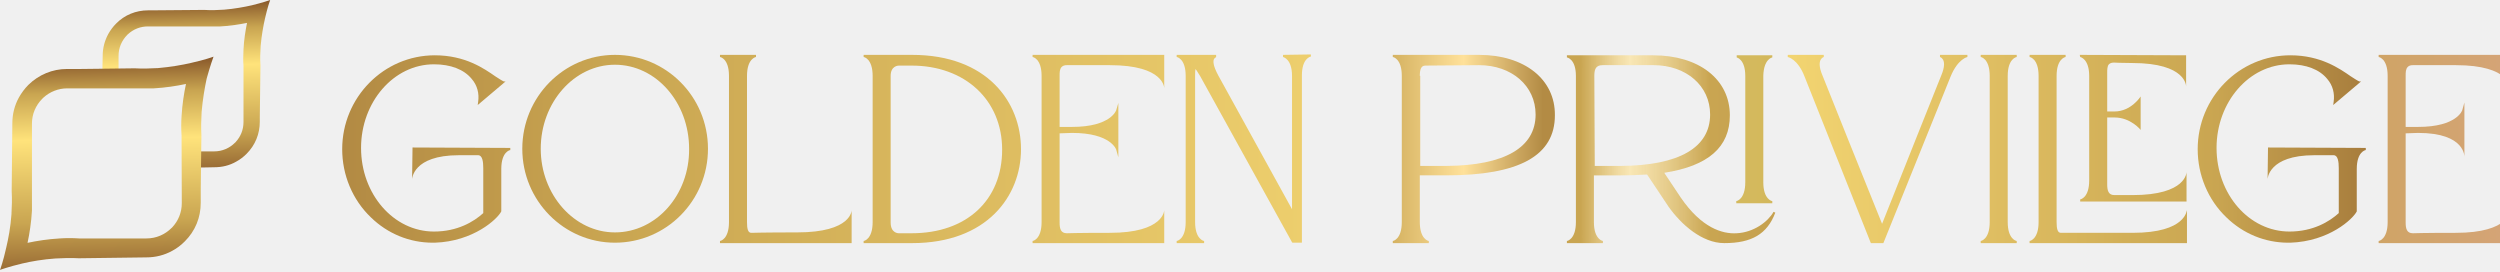
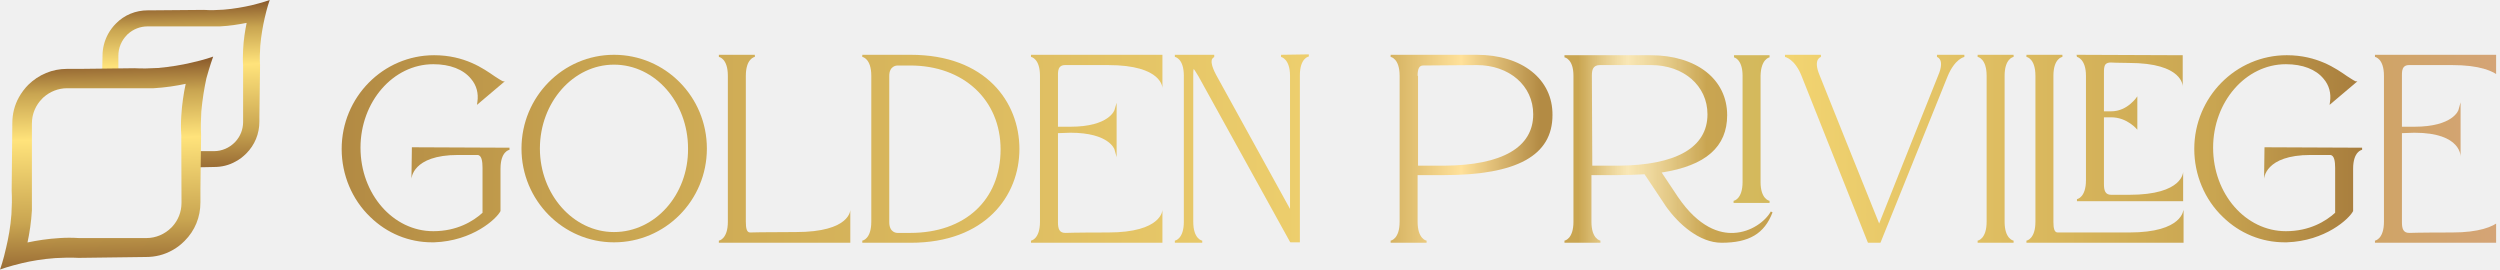
- <svg xmlns="http://www.w3.org/2000/svg" width="295" height="32" viewBox="0 0 295 32" fill="none">
+ <svg xmlns="http://www.w3.org/2000/svg" width="269" height="29" viewBox="0 0 269 29" fill="none">
  <g clip-path="url(#clip0_2083_404)">
-     <path d="M48.678 17.404L48.627 21.149C48.627 21.149 48.678 18.315 54.142 18.315H56.419C56.925 18.315 57.026 19.074 57.026 19.833V25.146C55.913 26.158 53.99 27.322 51.208 27.322C46.451 27.322 42.605 22.92 42.605 17.455C42.605 12.041 46.451 7.588 51.208 7.588C53.181 7.588 54.749 8.195 55.66 9.308C56.318 10.067 56.571 11.029 56.419 12.041L56.369 12.395L59.658 9.612H59.455C59.202 9.511 58.848 9.258 58.443 9.005C57.128 8.094 54.901 6.525 51.309 6.525C45.287 6.525 40.379 11.484 40.379 17.607C40.379 20.643 41.593 23.578 43.769 25.652C45.743 27.575 48.323 28.638 51.056 28.638C51.157 28.638 51.258 28.638 51.309 28.638C55.863 28.486 58.696 25.855 59.152 24.944V19.934C59.152 17.91 60.164 17.708 60.214 17.708V17.455L48.678 17.404Z" fill="url(#paint0_linear_2083_404)" />
-     <path d="M72.561 6.475C66.54 6.475 61.631 11.433 61.631 17.556C61.631 23.679 66.54 28.638 72.561 28.638C78.633 28.638 83.541 23.679 83.541 17.556C83.541 11.433 78.633 6.475 72.561 6.475ZM72.561 27.423C67.754 27.423 63.807 22.97 63.807 17.556C63.807 12.091 67.754 7.638 72.561 7.638C77.418 7.638 81.315 12.091 81.315 17.556C81.365 23.021 77.418 27.423 72.561 27.423Z" fill="url(#paint1_linear_2083_404)" />
-     <path d="M94.066 27.423C90.17 27.423 88.652 27.474 88.652 27.474C88.247 27.474 88.146 26.968 88.146 26.209V8.954C88.146 6.93 89.158 6.728 89.208 6.728V6.475H84.958V6.728C85.008 6.728 86.02 6.93 86.02 8.954V26.209C86.02 28.233 85.008 28.435 84.958 28.435V28.688H100.492V24.792C100.492 24.792 100.543 27.423 94.066 27.423Z" fill="url(#paint2_linear_2083_404)" />
-     <path d="M107.627 6.475H101.909V6.728C101.96 6.728 102.972 6.93 102.972 8.954V26.209C102.972 28.233 101.96 28.435 101.909 28.435V28.688H107.627C116.482 28.688 120.479 23.122 120.479 17.607C120.479 12.041 116.482 6.475 107.627 6.475ZM105.097 8.954C105.097 7.79 105.957 7.74 106.058 7.74H107.576C113.851 7.74 118.253 11.788 118.253 17.657C118.253 23.628 114.053 27.524 107.576 27.524H106.058C106.008 27.524 105.097 27.524 105.097 26.259V8.954Z" fill="url(#paint3_linear_2083_404)" />
-     <path d="M121.846 6.728C121.896 6.728 122.908 6.93 122.908 8.954V26.209C122.908 28.233 121.896 28.435 121.846 28.435V28.688H137.38V24.792C137.38 24.792 137.38 27.474 130.954 27.474C127.057 27.474 125.894 27.524 125.894 27.524C125.185 27.524 125.033 27.018 125.033 26.259V15.735L126.501 15.684C131.105 15.684 131.713 17.657 131.713 17.657L131.966 18.568V12.142L131.713 13.002C131.713 13.002 131.105 14.976 126.501 14.976H125.033V8.903C125.033 8.549 125.033 8.144 125.286 7.891C125.438 7.74 125.641 7.689 125.894 7.689H130.954C137.43 7.689 137.38 10.421 137.38 10.421V6.475H121.846V6.728Z" fill="url(#paint4_linear_2083_404)" />
-     <path d="M151.396 6.474V6.727C151.396 6.727 152.459 6.93 152.459 8.954V24.691L143.756 8.903C143.098 7.689 143.148 7.183 143.25 6.98C143.351 6.778 143.503 6.778 143.503 6.727V6.474H138.847V6.727C138.898 6.727 139.91 6.93 139.91 8.954V26.209C139.91 28.233 138.898 28.435 138.847 28.435V28.688H142.086V28.435C142.035 28.435 141.023 28.233 141.023 26.209V8.954C141.023 8.6 141.023 8.347 141.074 8.144C141.276 8.397 141.428 8.701 141.63 9.004L152.459 28.587L152.509 28.637H153.623V8.903C153.623 6.879 154.635 6.677 154.685 6.677V6.424L151.396 6.474Z" fill="url(#paint5_linear_2083_404)" />
-     <path d="M174.521 6.475H164.35V6.728C164.4 6.728 165.412 6.93 165.412 8.954V26.209C165.412 28.233 164.4 28.435 164.35 28.435V28.688H168.6V28.435C168.55 28.435 167.538 28.233 167.538 26.209V20.693H170.624C179.277 20.693 183.477 18.366 183.477 13.609C183.527 9.359 179.884 6.475 174.521 6.475ZM167.538 8.954C167.538 8.094 167.74 7.74 168.195 7.74L174.521 7.689C178.366 7.689 181.2 10.118 181.2 13.508C181.2 17.404 177.557 19.529 170.675 19.58H167.588V8.954H167.538Z" fill="url(#paint6_linear_2083_404)" />
-     <path d="M205.943 8.954V21.503C205.943 23.527 204.931 23.73 204.881 23.73V23.983H209.131V23.73C209.081 23.73 208.069 23.527 208.069 21.503V8.954C208.119 6.93 209.131 6.778 209.131 6.778V6.525H204.931V6.778C204.931 6.778 205.943 6.981 205.943 8.954Z" fill="url(#paint7_linear_2083_404)" />
-     <path d="M204.931 27.524C203.261 27.626 200.782 26.917 198.303 23.274C197.139 21.554 196.633 20.744 196.38 20.39C201.592 19.58 204.122 17.354 204.122 13.609C204.122 9.359 200.478 6.525 195.064 6.525H184.894V6.778C184.944 6.778 185.956 6.981 185.956 8.954V26.209C185.956 28.233 184.944 28.435 184.894 28.435V28.688H189.144V28.435C189.144 28.435 188.081 28.284 188.081 26.209V20.694H191.168C192.433 20.694 193.445 20.643 194.356 20.592L196.886 24.387C198.353 26.462 200.833 28.688 203.464 28.688C206.702 28.688 208.524 27.626 209.485 25.096L209.283 24.994C208.625 26.158 206.955 27.423 204.931 27.524ZM188.132 8.954C188.132 8.296 188.233 7.689 189.093 7.689H195.115C198.96 7.689 201.794 10.118 201.794 13.508C201.794 17.404 198.151 19.53 191.269 19.58H188.183L188.132 8.954Z" fill="url(#paint8_linear_2083_404)" />
-     <path d="M228.916 6.475V6.728C228.916 6.728 229.118 6.778 229.27 7.031C229.422 7.284 229.523 7.841 229.068 8.903C229.068 8.903 222.996 24.084 222.085 26.411C221.123 24.084 215.051 8.903 215.051 8.903C214.596 7.841 214.697 7.284 214.849 7.031C215.001 6.778 215.203 6.728 215.203 6.728V6.475H210.953V6.728C210.953 6.728 212.117 6.93 212.926 9.005L220.719 28.587L220.769 28.688H222.237L230.181 9.005C231.041 6.93 232.154 6.728 232.154 6.728V6.475H228.916Z" fill="url(#paint9_linear_2083_404)" />
-     <path d="M237.973 6.728V6.475H233.723V6.728C233.774 6.728 234.786 6.93 234.786 8.954V26.209C234.786 28.233 233.774 28.435 233.723 28.435V28.688H237.973V28.435C237.923 28.435 236.911 28.233 236.911 26.209V8.954C236.911 6.93 237.923 6.728 237.973 6.728Z" fill="url(#paint10_linear_2083_404)" />
-     <path d="M251.635 27.474H243.185C242.78 27.474 242.679 26.968 242.679 26.209V8.954C242.679 6.93 243.691 6.728 243.742 6.728V6.475H239.491V6.728C239.542 6.728 240.554 6.93 240.554 8.954V26.209C240.554 28.233 239.542 28.435 239.491 28.435V28.688H258.062V24.792C258.011 24.741 258.062 27.474 251.635 27.474Z" fill="url(#paint11_linear_2083_404)" />
-     <path d="M245.462 6.728C245.513 6.728 246.525 6.981 246.525 8.954V21.3C246.525 23.325 245.513 23.527 245.462 23.527V23.78H258.011V20.288C258.011 20.288 258.062 23.021 251.635 23.021H249.51C248.802 23.021 248.65 22.515 248.65 21.756V13.862H249.51C251.433 13.862 252.597 15.33 252.597 15.33V11.383C252.597 11.383 251.484 13.154 249.51 13.154H248.65V8.6C248.65 8.246 248.65 7.79 248.852 7.588C249.004 7.436 249.207 7.385 249.46 7.385C249.46 7.385 250.37 7.436 251.585 7.436C258.062 7.436 257.961 10.219 257.961 10.219V6.525L245.412 6.475L245.462 6.728Z" fill="url(#paint12_linear_2083_404)" />
-     <path d="M267.625 17.404L267.575 21.149C267.575 21.149 267.625 18.315 273.09 18.315H275.367C275.873 18.315 275.974 19.074 275.974 19.833V25.146C274.861 26.158 272.938 27.322 270.155 27.322C265.399 27.322 261.553 22.92 261.553 17.455C261.553 12.041 265.399 7.588 270.155 7.588C272.129 7.588 273.697 8.195 274.608 9.308C275.266 10.067 275.519 11.029 275.367 12.041L275.316 12.395L278.605 9.612H278.403C278.15 9.511 277.796 9.258 277.391 9.005C276.075 8.094 273.849 6.525 270.256 6.525C264.235 6.525 259.327 11.484 259.327 17.607C259.327 20.643 260.541 23.578 262.717 25.652C264.69 27.575 267.271 28.638 270.003 28.638C270.105 28.638 270.206 28.638 270.256 28.638C274.81 28.486 277.644 25.855 278.099 24.944V19.934C278.099 17.91 279.111 17.708 279.162 17.708V17.455L267.625 17.404Z" fill="url(#paint13_linear_2083_404)" />
-     <path d="M284.121 7.891C284.273 7.74 284.475 7.689 284.728 7.689H289.788C296.265 7.689 296.214 10.421 296.214 10.421V6.475H280.68V6.728C280.731 6.728 281.743 6.93 281.743 8.954V26.209C281.743 28.233 280.731 28.435 280.68 28.435V28.688H296.214V24.792C296.214 24.792 296.214 27.474 289.788 27.474C285.892 27.474 284.728 27.524 284.728 27.524C284.02 27.524 283.868 27.018 283.868 26.259V15.735L285.335 15.684C291.003 15.684 290.8 18.568 290.8 18.568V12.091L290.547 13.002C290.547 13.002 289.94 14.976 285.335 14.976H283.868V8.903C283.868 8.549 283.868 8.144 284.121 7.891Z" fill="url(#paint14_linear_2083_404)" />
+     <path d="M44.318 15.846L44.272 19.255C44.272 19.255 44.318 16.675 49.294 16.675H51.367C51.828 16.675 51.92 17.367 51.92 18.058V22.895C50.906 23.816 49.156 24.876 46.622 24.876C42.291 24.876 38.79 20.868 38.79 15.892C38.79 10.963 42.291 6.909 46.622 6.909C48.419 6.909 49.847 7.462 50.676 8.475C51.275 9.166 51.505 10.042 51.367 10.963L51.321 11.285L54.315 8.752H54.131C53.901 8.659 53.578 8.429 53.21 8.199C52.012 7.37 49.985 5.941 46.714 5.941C41.232 5.941 36.763 10.456 36.763 16.03C36.763 18.795 37.869 21.467 39.85 23.355C41.646 25.106 43.996 26.074 46.484 26.074C46.576 26.074 46.668 26.074 46.714 26.074C50.86 25.935 53.44 23.54 53.855 22.711V18.15C53.855 16.307 54.776 16.123 54.822 16.123V15.892L44.318 15.846Z" fill="url(#paint0_linear_2083_404)" />
+     <path d="M66.063 5.896C60.581 5.896 56.112 10.411 56.112 15.986C56.112 21.56 60.581 26.075 66.063 26.075C71.591 26.075 76.06 21.56 76.06 15.986C76.06 10.411 71.591 5.896 66.063 5.896ZM66.063 24.969C61.686 24.969 58.093 20.915 58.093 15.986C58.093 11.01 61.686 6.956 66.063 6.956C70.486 6.956 74.033 11.01 74.033 15.986C74.079 20.961 70.486 24.969 66.063 24.969Z" fill="url(#paint1_linear_2083_404)" />
+     <path d="M85.642 24.969C82.095 24.969 80.713 25.015 80.713 25.015C80.344 25.015 80.252 24.555 80.252 23.863V8.154C80.252 6.311 81.174 6.127 81.22 6.127V5.896H77.35V6.127C77.396 6.127 78.317 6.311 78.317 8.154V23.863C78.317 25.706 77.396 25.89 77.35 25.89V26.121H91.493V22.573C91.493 22.573 91.539 24.969 85.642 24.969Z" fill="url(#paint2_linear_2083_404)" />
+     <path d="M97.989 5.896H92.783V6.127C92.829 6.127 93.751 6.311 93.751 8.154V23.863C93.751 25.706 92.829 25.89 92.783 25.89V26.121H97.989C106.051 26.121 109.69 21.053 109.69 16.032C109.69 10.964 106.051 5.896 97.989 5.896ZM95.685 8.154C95.685 7.094 96.469 7.048 96.561 7.048H97.943C103.655 7.048 107.663 10.734 107.663 16.078C107.663 21.514 103.84 25.061 97.943 25.061H96.561C96.515 25.061 95.685 25.061 95.685 23.91V8.154Z" fill="url(#paint3_linear_2083_404)" />
+     <path d="M110.934 6.127C110.98 6.127 111.902 6.311 111.902 8.154V23.863C111.902 25.706 110.98 25.89 110.934 25.89V26.121H125.078V22.573C125.078 22.573 125.078 25.015 119.227 25.015C115.679 25.015 114.62 25.061 114.62 25.061C113.975 25.061 113.837 24.601 113.837 23.91V14.327L115.173 14.281C119.365 14.281 119.918 16.078 119.918 16.078L120.148 16.907V11.056L119.918 11.839C119.918 11.839 119.365 13.636 115.173 13.636H113.837V8.108C113.837 7.785 113.837 7.417 114.067 7.186C114.205 7.048 114.39 7.002 114.62 7.002H119.227C125.124 7.002 125.078 9.49 125.078 9.49V5.896H110.934V6.127Z" fill="url(#paint4_linear_2083_404)" />
+     <path d="M137.839 5.896V6.126C137.839 6.126 138.806 6.31 138.806 8.153V22.481L130.882 8.107C130.283 7.001 130.329 6.541 130.422 6.356C130.514 6.172 130.652 6.172 130.652 6.126V5.896H126.414V6.126C126.46 6.126 127.381 6.31 127.381 8.153V23.863C127.381 25.705 126.46 25.89 126.414 25.89V26.12H129.362V25.89C129.316 25.89 128.395 25.705 128.395 23.863V8.153C128.395 7.831 128.395 7.6 128.441 7.416C128.625 7.646 128.763 7.923 128.947 8.199L138.806 26.028L138.852 26.074H139.866V8.107C139.866 6.264 140.787 6.08 140.833 6.08V5.85L137.839 5.896Z" fill="url(#paint5_linear_2083_404)" />
+     <path d="M158.892 5.896H149.632V6.127C149.679 6.127 150.6 6.311 150.6 8.154V23.863C150.6 25.706 149.679 25.89 149.632 25.89V26.121H153.502V25.89C153.456 25.89 152.535 25.706 152.535 23.863V18.842H155.345C163.223 18.842 167.047 16.723 167.047 12.392C167.093 8.522 163.776 5.896 158.892 5.896ZM152.535 8.154C152.535 7.371 152.719 7.048 153.134 7.048L158.892 7.002C162.394 7.002 164.973 9.213 164.973 12.3C164.973 15.847 161.656 17.782 155.391 17.828H152.581V8.154H152.535Z" fill="url(#paint6_linear_2083_404)" />
+     <path d="M187.501 8.153V19.578C187.501 21.421 186.58 21.605 186.534 21.605V21.835H190.404V21.605C190.358 21.605 189.436 21.421 189.436 19.578V8.153C189.482 6.31 190.404 6.172 190.404 6.172V5.941H186.58V6.172C186.58 6.172 187.501 6.356 187.501 8.153Z" fill="url(#paint7_linear_2083_404)" />
+     <path d="M186.58 25.06C185.06 25.152 182.802 24.507 180.545 21.19C179.485 19.624 179.025 18.887 178.794 18.564C183.539 17.827 185.843 15.8 185.843 12.391C185.843 8.521 182.526 5.941 177.596 5.941H168.337V6.172C168.383 6.172 169.304 6.356 169.304 8.153V23.862C169.304 25.705 168.383 25.889 168.337 25.889V26.12H172.206V25.889C172.206 25.889 171.239 25.751 171.239 23.862V18.841H174.049C175.201 18.841 176.122 18.795 176.951 18.749L179.255 22.204C180.591 24.093 182.848 26.12 185.244 26.12C188.192 26.12 189.851 25.152 190.726 22.849L190.542 22.757C189.943 23.816 188.423 24.968 186.58 25.06ZM171.285 8.153C171.285 7.554 171.377 7.001 172.16 7.001H177.643C181.144 7.001 183.724 9.212 183.724 12.299C183.724 15.846 180.407 17.781 174.141 17.827H171.331L171.285 8.153Z" fill="url(#paint8_linear_2083_404)" />
+     <path d="M208.417 5.896V6.127C208.417 6.127 208.601 6.173 208.739 6.403C208.877 6.634 208.97 7.14 208.555 8.108C208.555 8.108 203.027 21.928 202.197 24.048C201.322 21.928 195.794 8.108 195.794 8.108C195.379 7.14 195.471 6.634 195.609 6.403C195.748 6.173 195.932 6.127 195.932 6.127V5.896H192.062V6.127C192.062 6.127 193.122 6.311 193.859 8.2L200.953 26.029L201 26.121H202.336L209.568 8.2C210.352 6.311 211.365 6.127 211.365 6.127V5.896H208.417Z" fill="url(#paint9_linear_2083_404)" />
+     <path d="M216.663 6.127V5.896H212.793V6.127C212.839 6.127 213.761 6.311 213.761 8.154V23.863C213.761 25.706 212.839 25.89 212.793 25.89V26.121H216.663V25.89C216.617 25.89 215.696 25.706 215.696 23.863V8.154C215.696 6.311 216.617 6.127 216.663 6.127Z" fill="url(#paint10_linear_2083_404)" />
+     <path d="M229.102 25.015H221.408C221.04 25.015 220.947 24.555 220.947 23.863V8.154C220.947 6.311 221.869 6.127 221.915 6.127V5.896H218.045V6.127C218.091 6.127 219.012 6.311 219.012 8.154V23.863C219.012 25.706 218.091 25.89 218.045 25.89V26.121H234.952V22.573C234.906 22.527 234.952 25.015 229.102 25.015Z" fill="url(#paint11_linear_2083_404)" />
+     <path d="M223.481 6.127C223.527 6.127 224.449 6.357 224.449 8.154V19.395C224.449 21.238 223.527 21.422 223.481 21.422V21.652H234.906V18.473C234.906 18.473 234.952 20.961 229.102 20.961H227.167C226.522 20.961 226.384 20.5 226.384 19.809V12.623H227.167C228.917 12.623 229.977 13.959 229.977 13.959V10.365C229.977 10.365 228.963 11.978 227.167 11.978H226.384V7.831C226.384 7.509 226.384 7.094 226.568 6.91C226.706 6.772 226.89 6.726 227.121 6.726C227.121 6.726 227.95 6.772 229.056 6.772C234.952 6.772 234.86 9.306 234.86 9.306V5.943L223.435 5.896L223.481 6.127Z" fill="url(#paint12_linear_2083_404)" />
+     <path d="M243.66 15.846L243.614 19.255C243.614 19.255 243.66 16.675 248.635 16.675H250.708C251.169 16.675 251.261 17.367 251.261 18.058V22.895C250.247 23.816 248.497 24.876 245.963 24.876C241.633 24.876 238.131 20.868 238.131 15.892C238.131 10.963 241.633 6.909 245.963 6.909C247.76 6.909 249.188 7.462 250.017 8.475C250.616 9.166 250.846 10.042 250.708 10.963L250.662 11.285L253.657 8.752H253.472C253.242 8.659 252.919 8.429 252.551 8.199C251.353 7.37 249.326 5.941 246.055 5.941C240.573 5.941 236.104 10.456 236.104 16.03C236.104 18.795 237.21 21.467 239.191 23.355C240.988 25.106 243.337 26.074 245.825 26.074C245.917 26.074 246.009 26.074 246.055 26.074C250.201 25.935 252.781 23.54 253.196 22.711V18.15C253.196 16.307 254.117 16.123 254.163 16.123V15.892L243.66 15.846Z" fill="url(#paint13_linear_2083_404)" />
+     <path d="M258.678 7.186C258.816 7.048 259.001 7.002 259.231 7.002H263.838C269.735 7.002 269.689 9.49 269.689 9.49V5.896H255.545V6.127C255.591 6.127 256.513 6.311 256.513 8.154V23.863C256.513 25.706 255.591 25.89 255.545 25.89V26.121H269.689V22.573C269.689 22.573 269.689 25.015 263.838 25.015C260.291 25.015 259.231 25.061 259.231 25.061C258.586 25.061 258.448 24.601 258.448 23.91V14.327L259.784 14.281C264.944 14.281 264.759 16.907 264.759 16.907V11.01L264.529 11.839C264.529 11.839 263.976 13.636 259.784 13.636H258.448V8.108C258.448 7.785 258.448 7.417 258.678 7.186Z" fill="url(#paint14_linear_2083_404)" />
  </g>
-   <path d="M31.878 0C31.826 0.026 30.994 0.312 29.72 0.624C28.81 0.832 27.666 1.04 26.418 1.144C26.418 1.144 26.418 1.144 26.392 1.144C25.664 1.196 24.884 1.222 24.104 1.17L17.837 1.222H17.473C16.043 1.222 14.691 1.768 13.703 2.782C13.339 3.146 13.027 3.562 12.767 4.03C12.351 4.81 12.117 5.668 12.117 6.578L12.091 7.853L12.065 9.751H13.989V6.578C13.989 5.668 14.353 4.784 15.003 4.134C15.029 4.108 15.055 4.056 15.107 4.03C15.757 3.432 16.589 3.12 17.447 3.12H24.078H25.976C27.12 3.068 28.212 2.886 29.148 2.704C28.966 3.614 28.784 4.706 28.732 5.876C28.706 6.5 28.68 7.151 28.732 7.775V14.405C28.732 15.315 28.394 16.121 27.822 16.745C27.796 16.771 27.77 16.823 27.718 16.849C27.094 17.473 26.236 17.863 25.274 17.863H22.128V19.787L24.026 19.761L25.3 19.735C26.21 19.735 27.068 19.527 27.848 19.085C28.29 18.851 28.706 18.539 29.096 18.149C30.11 17.135 30.656 15.809 30.656 14.353V13.833L30.734 7.723C30.682 6.942 30.708 6.162 30.76 5.408C30.864 4.186 31.072 3.042 31.28 2.132C31.566 0.884 31.852 0.052 31.878 0Z" fill="url(#paint15_linear_2083_404)" />
-   <path d="M25.196 6.684C25.144 6.71 24.13 7.074 22.596 7.412C21.503 7.672 20.125 7.906 18.643 8.036C18.643 8.036 18.643 8.036 18.617 8.036C17.733 8.088 16.797 8.114 15.887 8.062L11.727 8.114L9.439 8.14H8.347H7.905C6.188 8.14 4.576 8.816 3.354 10.012C2.912 10.454 2.548 10.948 2.236 11.494C1.716 12.43 1.456 13.47 1.456 14.562L1.378 22.545C1.43 23.481 1.404 24.391 1.352 25.275C1.352 25.275 1.352 25.275 1.352 25.301C1.248 26.783 0.988 28.161 0.728 29.253C0.39 30.787 0.026 31.801 0 31.853C0.052 31.827 1.066 31.463 2.6 31.099C3.692 30.839 5.07 30.605 6.526 30.501C7.437 30.449 8.347 30.423 9.309 30.475L17.265 30.371C18.357 30.371 19.397 30.111 20.333 29.591C20.88 29.305 21.373 28.915 21.816 28.473C23.038 27.251 23.688 25.665 23.688 23.923V23.299V22.415L23.714 20.127L23.766 15.966C23.714 15.03 23.74 14.094 23.792 13.184C23.922 11.702 24.156 10.35 24.39 9.258C24.806 7.75 25.17 6.762 25.196 6.684ZM21.451 23.975C21.451 25.067 21.035 26.055 20.359 26.783C20.333 26.835 20.281 26.861 20.229 26.913C19.475 27.667 18.435 28.135 17.291 28.135H9.335C8.555 28.083 7.801 28.083 7.046 28.135C5.668 28.213 4.342 28.421 3.25 28.655C3.484 27.563 3.692 26.237 3.77 24.859V22.571V14.588C3.77 13.47 4.212 12.43 4.992 11.65C5.044 11.598 5.07 11.572 5.122 11.52C5.902 10.818 6.89 10.428 7.931 10.428H15.861H18.149C19.527 10.35 20.854 10.142 21.945 9.908C21.712 11 21.503 12.326 21.425 13.704C21.373 14.458 21.373 15.212 21.425 15.992L21.451 23.975Z" fill="url(#paint16_linear_2083_404)" />
+   <path d="M29.023 0C28.976 0.024 28.219 0.284 27.059 0.568C26.23 0.758 25.188 0.947 24.052 1.042C24.052 1.042 24.052 1.042 24.028 1.042C23.366 1.089 22.655 1.113 21.945 1.065L16.24 1.113H15.908C14.606 1.113 13.375 1.61 12.476 2.533C12.144 2.864 11.86 3.243 11.624 3.669C11.245 4.38 11.032 5.161 11.032 5.989L11.008 7.149L10.984 8.878H12.736V5.989C12.736 5.161 13.068 4.356 13.659 3.764C13.683 3.74 13.707 3.693 13.754 3.669C14.346 3.125 15.104 2.841 15.885 2.841H21.922H23.65C24.691 2.793 25.686 2.628 26.538 2.462C26.372 3.291 26.206 4.285 26.159 5.35C26.135 5.918 26.112 6.51 26.159 7.078V13.115C26.159 13.944 25.851 14.678 25.33 15.246C25.307 15.269 25.283 15.317 25.236 15.34C24.668 15.909 23.886 16.264 23.01 16.264H20.146V18.015L21.874 17.992L23.034 17.968C23.863 17.968 24.644 17.779 25.354 17.376C25.757 17.163 26.135 16.879 26.49 16.524C27.414 15.601 27.911 14.393 27.911 13.068V12.594L27.982 7.031C27.934 6.321 27.958 5.611 28.006 4.924C28.1 3.811 28.29 2.77 28.479 1.941C28.739 0.805 29 0.047 29.023 0Z" fill="url(#paint15_linear_2083_404)" />
+   <path d="M22.939 6.086C22.892 6.11 21.969 6.441 20.572 6.749C19.578 6.986 18.323 7.199 16.974 7.317C16.974 7.317 16.974 7.317 16.95 7.317C16.145 7.364 15.293 7.388 14.464 7.341L10.677 7.388L8.593 7.412H7.599H7.197C5.634 7.412 4.167 8.027 3.054 9.116C2.651 9.519 2.32 9.968 2.036 10.466C1.562 11.318 1.326 12.265 1.326 13.259L1.255 20.527C1.302 21.379 1.278 22.207 1.231 23.012C1.231 23.012 1.231 23.012 1.231 23.036C1.136 24.386 0.9 25.64 0.663 26.634C0.355 28.031 0.024 28.954 0 29.002C0.047 28.978 0.971 28.647 2.367 28.315C3.362 28.078 4.616 27.865 5.942 27.771C6.771 27.723 7.599 27.7 8.475 27.747L15.719 27.652C16.713 27.652 17.66 27.416 18.513 26.942C19.01 26.682 19.459 26.327 19.862 25.924C20.975 24.812 21.566 23.367 21.566 21.781V21.213V20.408L21.59 18.325L21.637 14.537C21.59 13.685 21.614 12.833 21.661 12.004C21.779 10.655 21.993 9.424 22.206 8.43C22.584 7.057 22.916 6.157 22.939 6.086ZM19.53 21.829C19.53 22.823 19.152 23.723 18.536 24.386C18.513 24.433 18.465 24.456 18.418 24.504C17.731 25.19 16.784 25.616 15.743 25.616H8.499C7.789 25.569 7.102 25.569 6.415 25.616C5.161 25.688 3.953 25.877 2.959 26.09C3.172 25.096 3.362 23.888 3.433 22.634V20.55V13.283C3.433 12.265 3.835 11.318 4.545 10.608C4.593 10.56 4.616 10.537 4.664 10.489C5.374 9.85 6.273 9.495 7.22 9.495H14.441H16.524C17.779 9.424 18.986 9.235 19.98 9.021C19.767 10.016 19.578 11.223 19.507 12.478C19.459 13.164 19.459 13.851 19.507 14.561L19.53 21.829Z" fill="url(#paint16_linear_2083_404)" />
  <defs>
-     <linearGradient id="paint0_linear_2083_404" x1="-49.457" y1="17.544" x2="397.485" y2="17.544" gradientUnits="userSpaceOnUse">
+     <linearGradient id="paint0_linear_2083_404" x1="-45.028" y1="15.973" x2="361.891" y2="15.973" gradientUnits="userSpaceOnUse">
      <stop stop-color="#723D1D" />
      <stop offset="0.271" stop-color="#C9A551" />
      <stop offset="0.548" stop-color="#FFE37B" />
      <stop offset="0.696" stop-color="#C9A551" />
      <stop offset="0.797" stop-color="#723D1D" />
    </linearGradient>
-     <linearGradient id="paint1_linear_2083_404" x1="-49.457" y1="17.541" x2="397.485" y2="17.541" gradientUnits="userSpaceOnUse">
+     <linearGradient id="paint1_linear_2083_404" x1="-45.028" y1="15.972" x2="361.891" y2="15.972" gradientUnits="userSpaceOnUse">
      <stop stop-color="#723D1D" />
      <stop offset="0.271" stop-color="#C9A551" />
      <stop offset="0.548" stop-color="#FFE37B" />
      <stop offset="0.696" stop-color="#C9A551" />
      <stop offset="0.797" stop-color="#723D1D" />
    </linearGradient>
-     <linearGradient id="paint2_linear_2083_404" x1="-49.457" y1="17.569" x2="397.485" y2="17.569" gradientUnits="userSpaceOnUse">
+     <linearGradient id="paint2_linear_2083_404" x1="-45.028" y1="15.997" x2="361.891" y2="15.997" gradientUnits="userSpaceOnUse">
      <stop stop-color="#723D1D" />
      <stop offset="0.271" stop-color="#C9A551" />
      <stop offset="0.548" stop-color="#FFE37B" />
      <stop offset="0.696" stop-color="#C9A551" />
      <stop offset="0.797" stop-color="#723D1D" />
    </linearGradient>
-     <linearGradient id="paint3_linear_2083_404" x1="-49.457" y1="17.574" x2="397.485" y2="17.574" gradientUnits="userSpaceOnUse">
+     <linearGradient id="paint3_linear_2083_404" x1="-45.028" y1="16.002" x2="361.891" y2="16.002" gradientUnits="userSpaceOnUse">
      <stop stop-color="#723D1D" />
      <stop offset="0.271" stop-color="#C9A551" />
      <stop offset="0.548" stop-color="#FFE37B" />
      <stop offset="0.696" stop-color="#C9A551" />
      <stop offset="0.797" stop-color="#723D1D" />
    </linearGradient>
-     <linearGradient id="paint4_linear_2083_404" x1="-49.457" y1="17.566" x2="397.485" y2="17.566" gradientUnits="userSpaceOnUse">
+     <linearGradient id="paint4_linear_2083_404" x1="-45.028" y1="15.995" x2="361.89" y2="15.995" gradientUnits="userSpaceOnUse">
      <stop stop-color="#723D1D" />
      <stop offset="0.271" stop-color="#C9A551" />
      <stop offset="0.548" stop-color="#FFE37B" />
      <stop offset="0.696" stop-color="#C9A551" />
      <stop offset="0.797" stop-color="#723D1D" />
    </linearGradient>
-     <linearGradient id="paint5_linear_2083_404" x1="-49.457" y1="17.574" x2="397.485" y2="17.574" gradientUnits="userSpaceOnUse">
+     <linearGradient id="paint5_linear_2083_404" x1="-45.028" y1="16.001" x2="361.891" y2="16.001" gradientUnits="userSpaceOnUse">
      <stop stop-color="#723D1D" />
      <stop offset="0.271" stop-color="#C9A551" />
      <stop offset="0.548" stop-color="#FFE37B" />
      <stop offset="0.696" stop-color="#C9A551" />
      <stop offset="0.797" stop-color="#723D1D" />
    </linearGradient>
-     <linearGradient id="paint6_linear_2083_404" x1="-49.457" y1="17.574" x2="397.485" y2="17.574" gradientUnits="userSpaceOnUse">
+     <linearGradient id="paint6_linear_2083_404" x1="-45.028" y1="16.002" x2="361.891" y2="16.002" gradientUnits="userSpaceOnUse">
      <stop stop-color="#723D1D" />
      <stop offset="0.473" stop-color="#C9A551" />
      <stop offset="0.497" stop-color="#FFE19A" />
      <stop offset="0.518" stop-color="#B38B44" />
      <stop offset="0.696" stop-color="#C9A551" />
      <stop offset="0.797" stop-color="#723D1D" />
    </linearGradient>
-     <linearGradient id="paint7_linear_2083_404" x1="-49.457" y1="15.234" x2="397.485" y2="15.234" gradientUnits="userSpaceOnUse">
+     <linearGradient id="paint7_linear_2083_404" x1="-45.028" y1="13.87" x2="361.89" y2="13.87" gradientUnits="userSpaceOnUse">
      <stop stop-color="#723D1D" />
      <stop offset="0.271" stop-color="#C9A551" />
      <stop offset="0.548" stop-color="#D6BD5F" />
      <stop offset="0.696" stop-color="#C9A551" />
      <stop offset="0.797" stop-color="#723D1D" />
    </linearGradient>
-     <linearGradient id="paint8_linear_2083_404" x1="-49.457" y1="17.609" x2="397.485" y2="17.609" gradientUnits="userSpaceOnUse">
+     <linearGradient id="paint8_linear_2083_404" x1="-45.028" y1="16.033" x2="361.891" y2="16.033" gradientUnits="userSpaceOnUse">
      <stop stop-color="#723D1D" />
      <stop offset="0.528" stop-color="#C9A551" />
      <stop offset="0.541" stop-color="#FCE39E" stop-opacity="0.72" />
      <stop offset="0.562" stop-color="#C9A551" />
      <stop offset="1" stop-color="#723D1D" />
    </linearGradient>
-     <linearGradient id="paint9_linear_2083_404" x1="-49.457" y1="17.576" x2="397.485" y2="17.576" gradientUnits="userSpaceOnUse">
+     <linearGradient id="paint9_linear_2083_404" x1="-45.028" y1="16.004" x2="361.891" y2="16.004" gradientUnits="userSpaceOnUse">
      <stop stop-color="#723D1D" />
      <stop offset="0.271" stop-color="#C9A551" />
      <stop offset="0.548" stop-color="#FFE37B" />
      <stop offset="0.696" stop-color="#C9A551" />
      <stop offset="0.797" stop-color="#723D1D" />
    </linearGradient>
-     <linearGradient id="paint10_linear_2083_404" x1="-49.457" y1="17.569" x2="397.485" y2="17.569" gradientUnits="userSpaceOnUse">
+     <linearGradient id="paint10_linear_2083_404" x1="-45.028" y1="15.997" x2="361.89" y2="15.997" gradientUnits="userSpaceOnUse">
      <stop stop-color="#723D1D" />
      <stop offset="0.271" stop-color="#C9A551" />
      <stop offset="0.548" stop-color="#FFE37B" />
      <stop offset="0.696" stop-color="#C9A551" />
      <stop offset="0.797" stop-color="#723D1D" />
    </linearGradient>
-     <linearGradient id="paint11_linear_2083_404" x1="-49.457" y1="17.569" x2="397.485" y2="17.569" gradientUnits="userSpaceOnUse">
+     <linearGradient id="paint11_linear_2083_404" x1="-45.028" y1="15.997" x2="361.891" y2="15.997" gradientUnits="userSpaceOnUse">
      <stop stop-color="#723D1D" />
      <stop offset="0.271" stop-color="#C9A551" />
      <stop offset="0.548" stop-color="#FFE37B" />
      <stop offset="0.696" stop-color="#C9A551" />
      <stop offset="0.797" stop-color="#723D1D" />
    </linearGradient>
-     <linearGradient id="paint12_linear_2083_404" x1="-49.457" y1="15.125" x2="397.485" y2="15.125" gradientUnits="userSpaceOnUse">
+     <linearGradient id="paint12_linear_2083_404" x1="-45.028" y1="13.772" x2="361.891" y2="13.772" gradientUnits="userSpaceOnUse">
      <stop stop-color="#723D1D" />
      <stop offset="0.271" stop-color="#C9A551" />
      <stop offset="0.548" stop-color="#FFE37B" />
      <stop offset="0.696" stop-color="#C9A551" />
      <stop offset="0.797" stop-color="#723D1D" />
    </linearGradient>
-     <linearGradient id="paint13_linear_2083_404" x1="-49.457" y1="17.544" x2="397.485" y2="17.544" gradientUnits="userSpaceOnUse">
+     <linearGradient id="paint13_linear_2083_404" x1="-45.028" y1="15.973" x2="361.891" y2="15.973" gradientUnits="userSpaceOnUse">
      <stop stop-color="#723D1D" />
      <stop offset="0.271" stop-color="#C9A551" />
      <stop offset="0.548" stop-color="#FFE37B" />
      <stop offset="0.696" stop-color="#C9A551" />
      <stop offset="0.797" stop-color="#723D1D" />
    </linearGradient>
-     <linearGradient id="paint14_linear_2083_404" x1="-49.457" y1="17.574" x2="397.485" y2="17.574" gradientUnits="userSpaceOnUse">
+     <linearGradient id="paint14_linear_2083_404" x1="-45.028" y1="16.002" x2="361.891" y2="16.002" gradientUnits="userSpaceOnUse">
      <stop stop-color="#723D1D" />
      <stop offset="0.271" stop-color="#C9A551" />
      <stop offset="0.548" stop-color="#957E29" />
      <stop offset="0.696" stop-color="#C9A551" />
      <stop offset="0.797" stop-color="#D8A383" />
    </linearGradient>
-     <linearGradient id="paint15_linear_2083_404" x1="22.414" y1="25.41" x2="21.855" y2="-0.839" gradientUnits="userSpaceOnUse">
+     <linearGradient id="paint15_linear_2083_404" x1="20.406" y1="23.135" x2="19.898" y2="-0.764" gradientUnits="userSpaceOnUse">
      <stop offset="0.072" stop-color="#723D1D" />
      <stop offset="0.378" stop-color="#C9A551" />
      <stop offset="0.674" stop-color="#FFE37B" />
      <stop offset="0.84" stop-color="#C9A551" />
      <stop offset="1" stop-color="#723D1D" />
    </linearGradient>
-     <linearGradient id="paint16_linear_2083_404" x1="13.009" y1="38.613" x2="12.308" y2="5.636" gradientUnits="userSpaceOnUse">
+     <linearGradient id="paint16_linear_2083_404" x1="11.844" y1="35.156" x2="11.205" y2="5.132" gradientUnits="userSpaceOnUse">
      <stop offset="0.072" stop-color="#723D1D" />
      <stop offset="0.378" stop-color="#C9A551" />
      <stop offset="0.674" stop-color="#FFE37B" />
      <stop offset="0.84" stop-color="#C9A551" />
      <stop offset="1" stop-color="#723D1D" />
    </linearGradient>
    <clipPath id="clip0_2083_404">
-       <rect width="257.556" height="24.288" fill="white" transform="translate(37.4442 5.56641)" />
+       <rect width="234.492" height="22.113" fill="white" transform="translate(34.0911 5.06836)" />
    </clipPath>
  </defs>
</svg>
